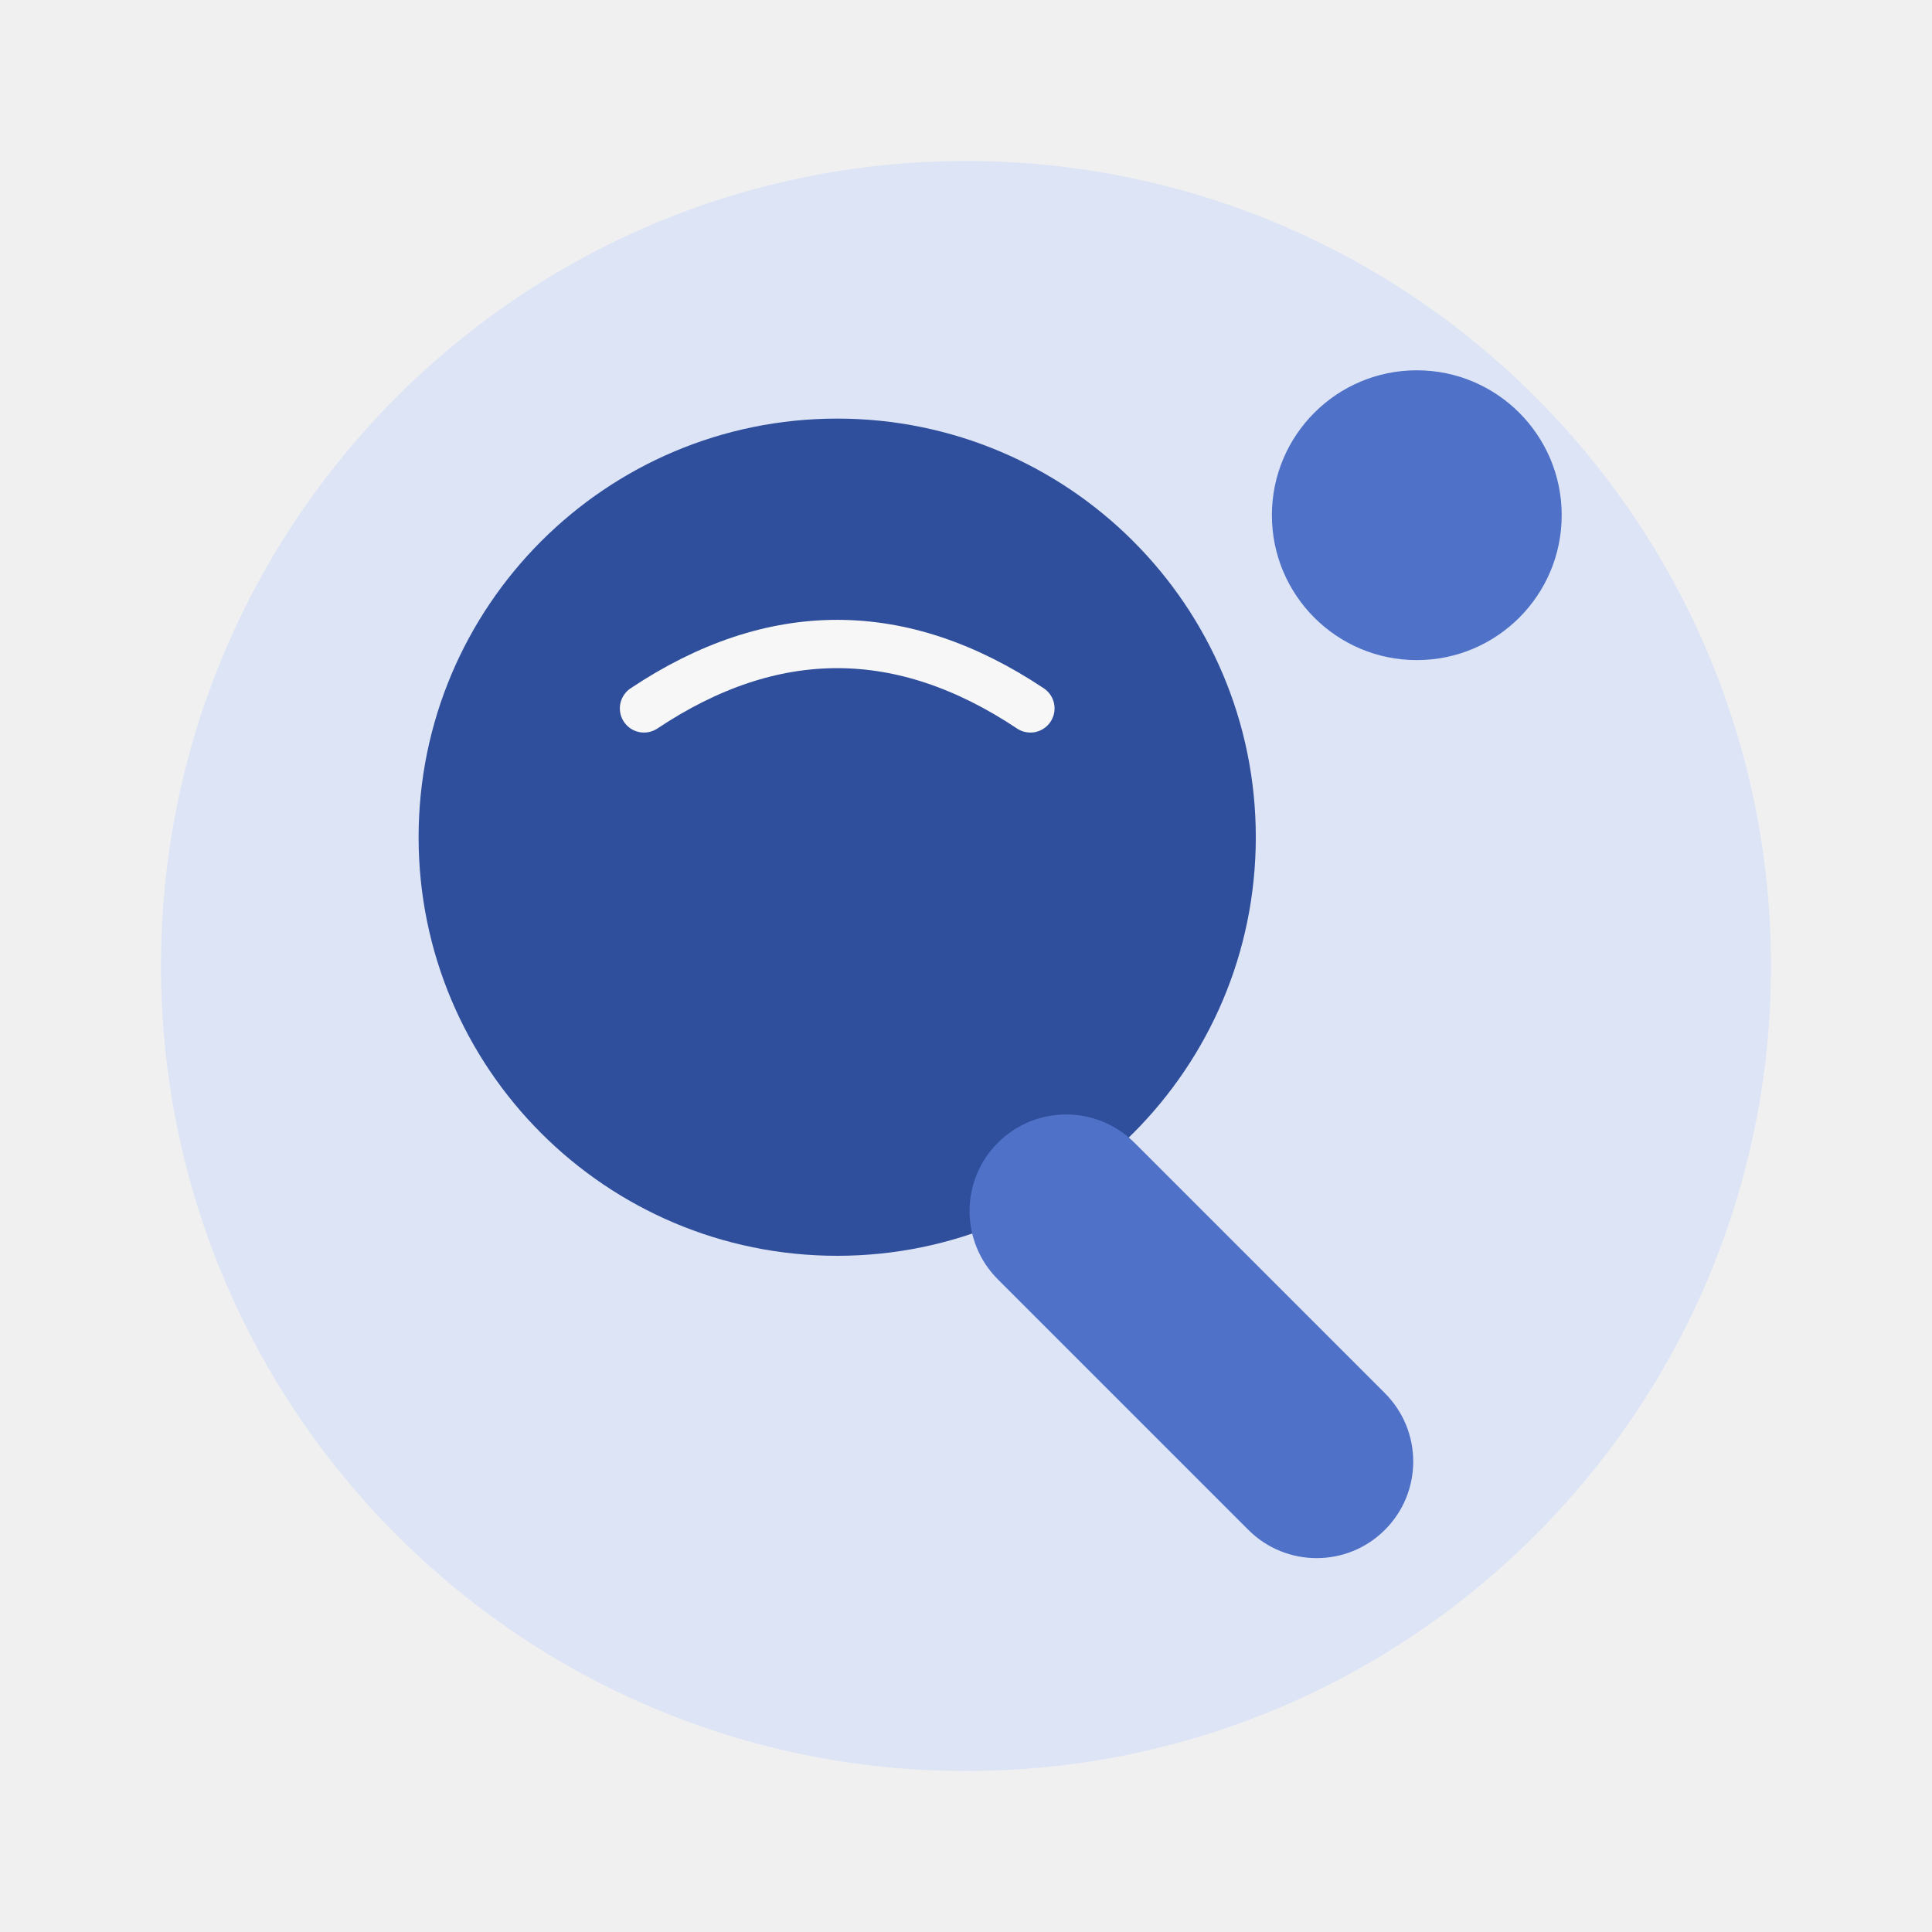
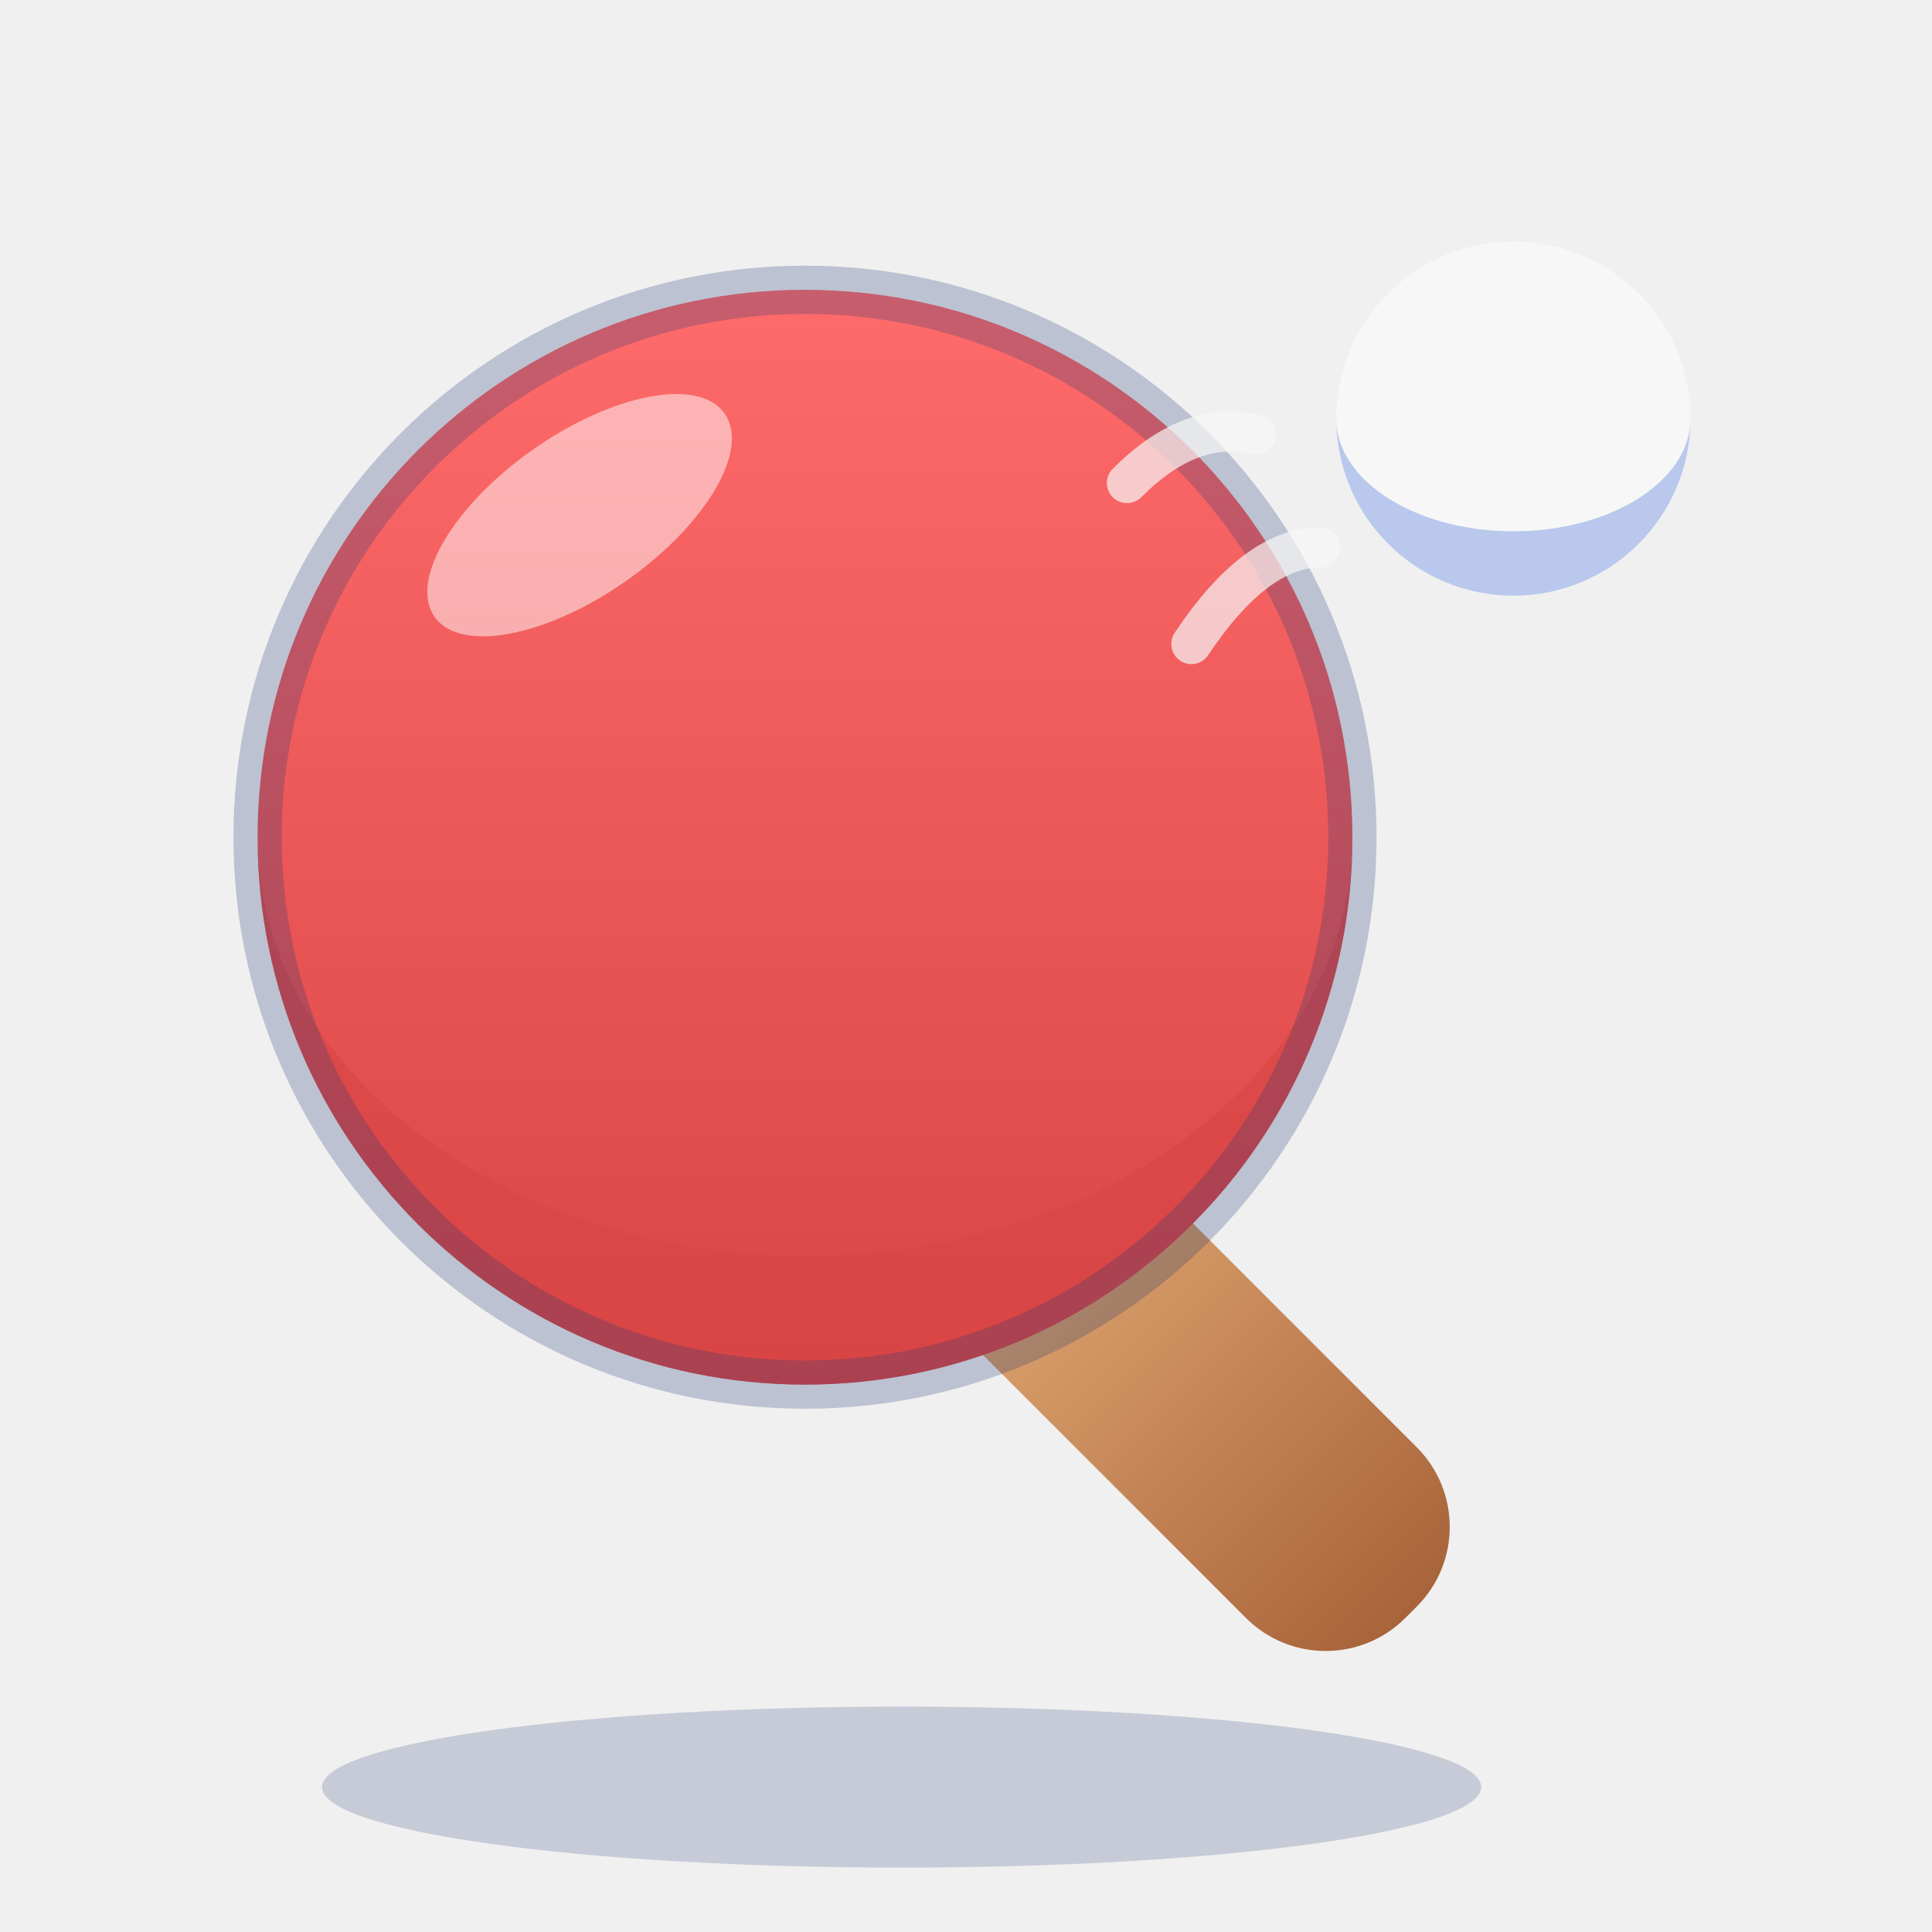
<svg xmlns="http://www.w3.org/2000/svg" viewBox="0 0 120 120" width="120" height="120">
-   <circle cx="60" cy="60" r="50" fill="#DCE4F6" />
-   <circle cx="52" cy="52" r="26" fill="#2F4F9C" />
-   <rect x="68" y="66" width="12" height="34" rx="6" fill="#4F72C8" transform="rotate(-45 74 83)" />
-   <circle cx="88" cy="32" r="9" fill="#4F72C8" />
-   <path d="M40 44 Q52 36 64 44" stroke="#F7F7F7" stroke-width="3" fill="none" stroke-linecap="round" />
+   <defs>
+     <linearGradient id="pad" x1="0" y1="0" x2="0" y2="1">
+       <stop offset="0" stop-color="#FF6B6B" />
+       <stop offset="1" stop-color="#D94444" />
+     </linearGradient>
+     <linearGradient id="wood" x1="0" y1="0" x2="0" y2="1">
+       <stop offset="0" stop-color="#E8B07A" />
+       <stop offset="1" stop-color="#A8643A" />
+     </linearGradient>
+   </defs>
+   <ellipse cx="56" cy="111" rx="36" ry="5" fill="#1F3672" opacity="0.2" />
+   <rect x="66" y="66" width="15" height="40" rx="7" fill="url(#wood)" transform="rotate(-45 73.5 86)" />
+   <circle cx="50" cy="52" r="34" fill="url(#pad)" />
+   <path d="M16 52 A34 34 0 0 0 84 52 A34 26 0 0 1 16 52 Z" fill="#D94444" opacity="0.6" />
+   <circle cx="50" cy="52" r="34" fill="none" stroke="#1F3672" stroke-width="3" opacity="0.25" />
+   <ellipse cx="36" cy="32" rx="11" ry="5" fill="#FFFFFF" opacity="0.5" transform="rotate(-35 36 32)" />
+   <circle cx="94" cy="26" r="11" fill="#F7F7F7" />
+   <path d="M83 26 A11 11 0 0 0 105 26 A11 7 0 0 1 83 26 Z" fill="#B9C8EC" />
+   <path d="M74 40 Q78 34 82 34 M70 30 Q74 26 78 27" stroke="#F7F7F7" stroke-width="2.5" fill="none" stroke-linecap="round" opacity="0.7" />
</svg>
